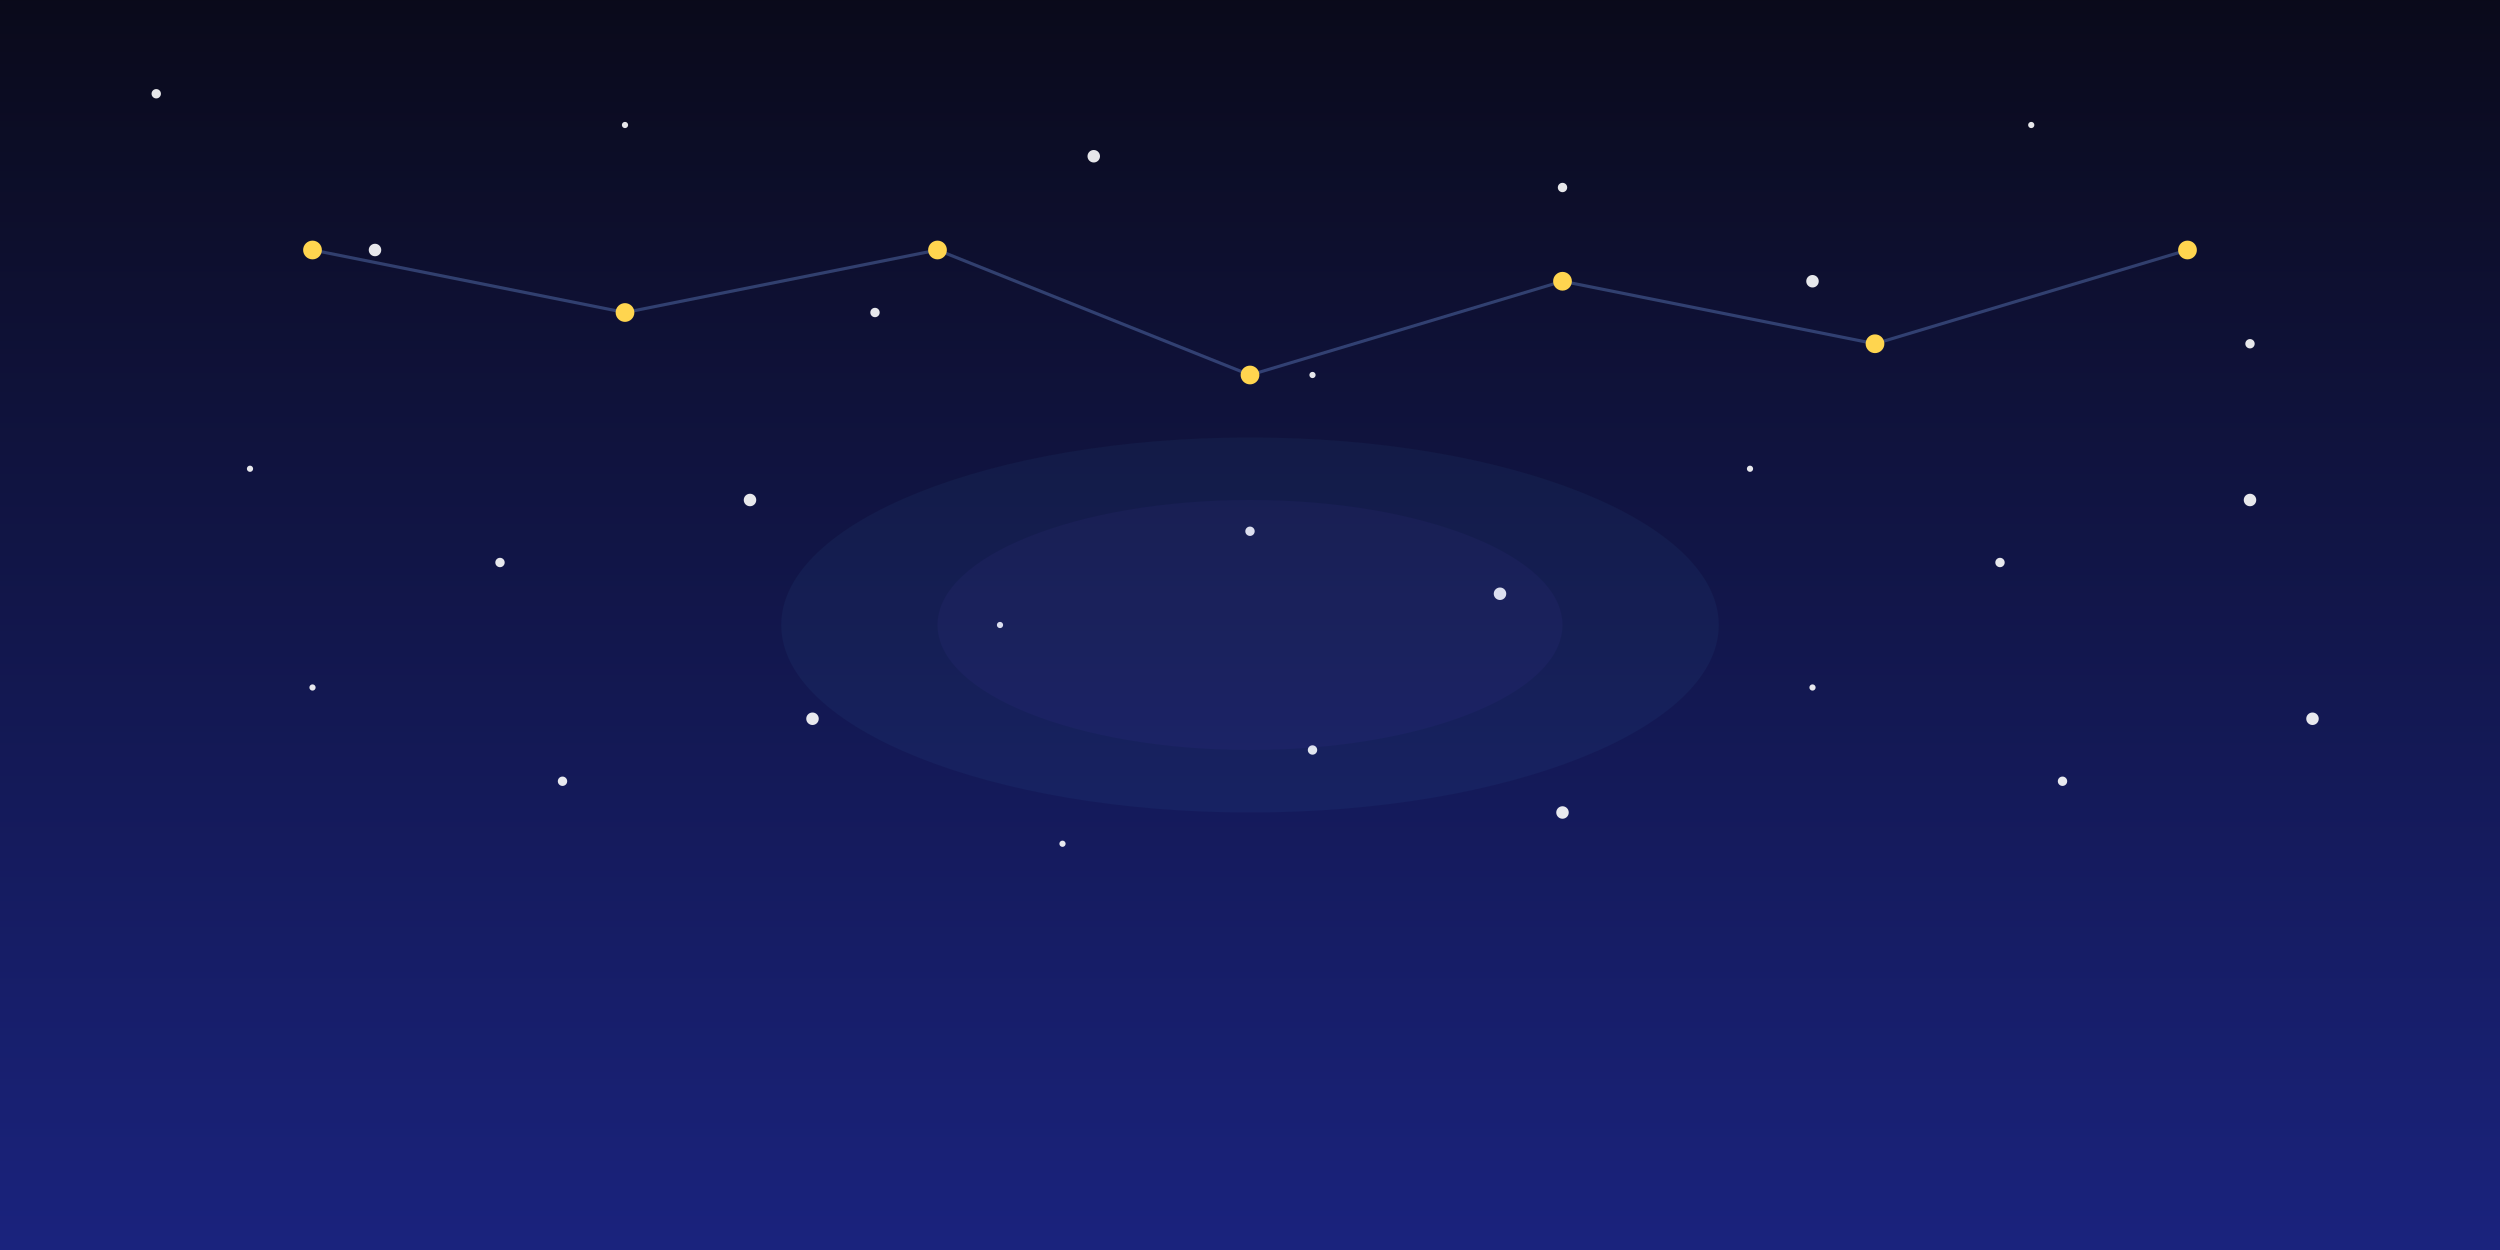
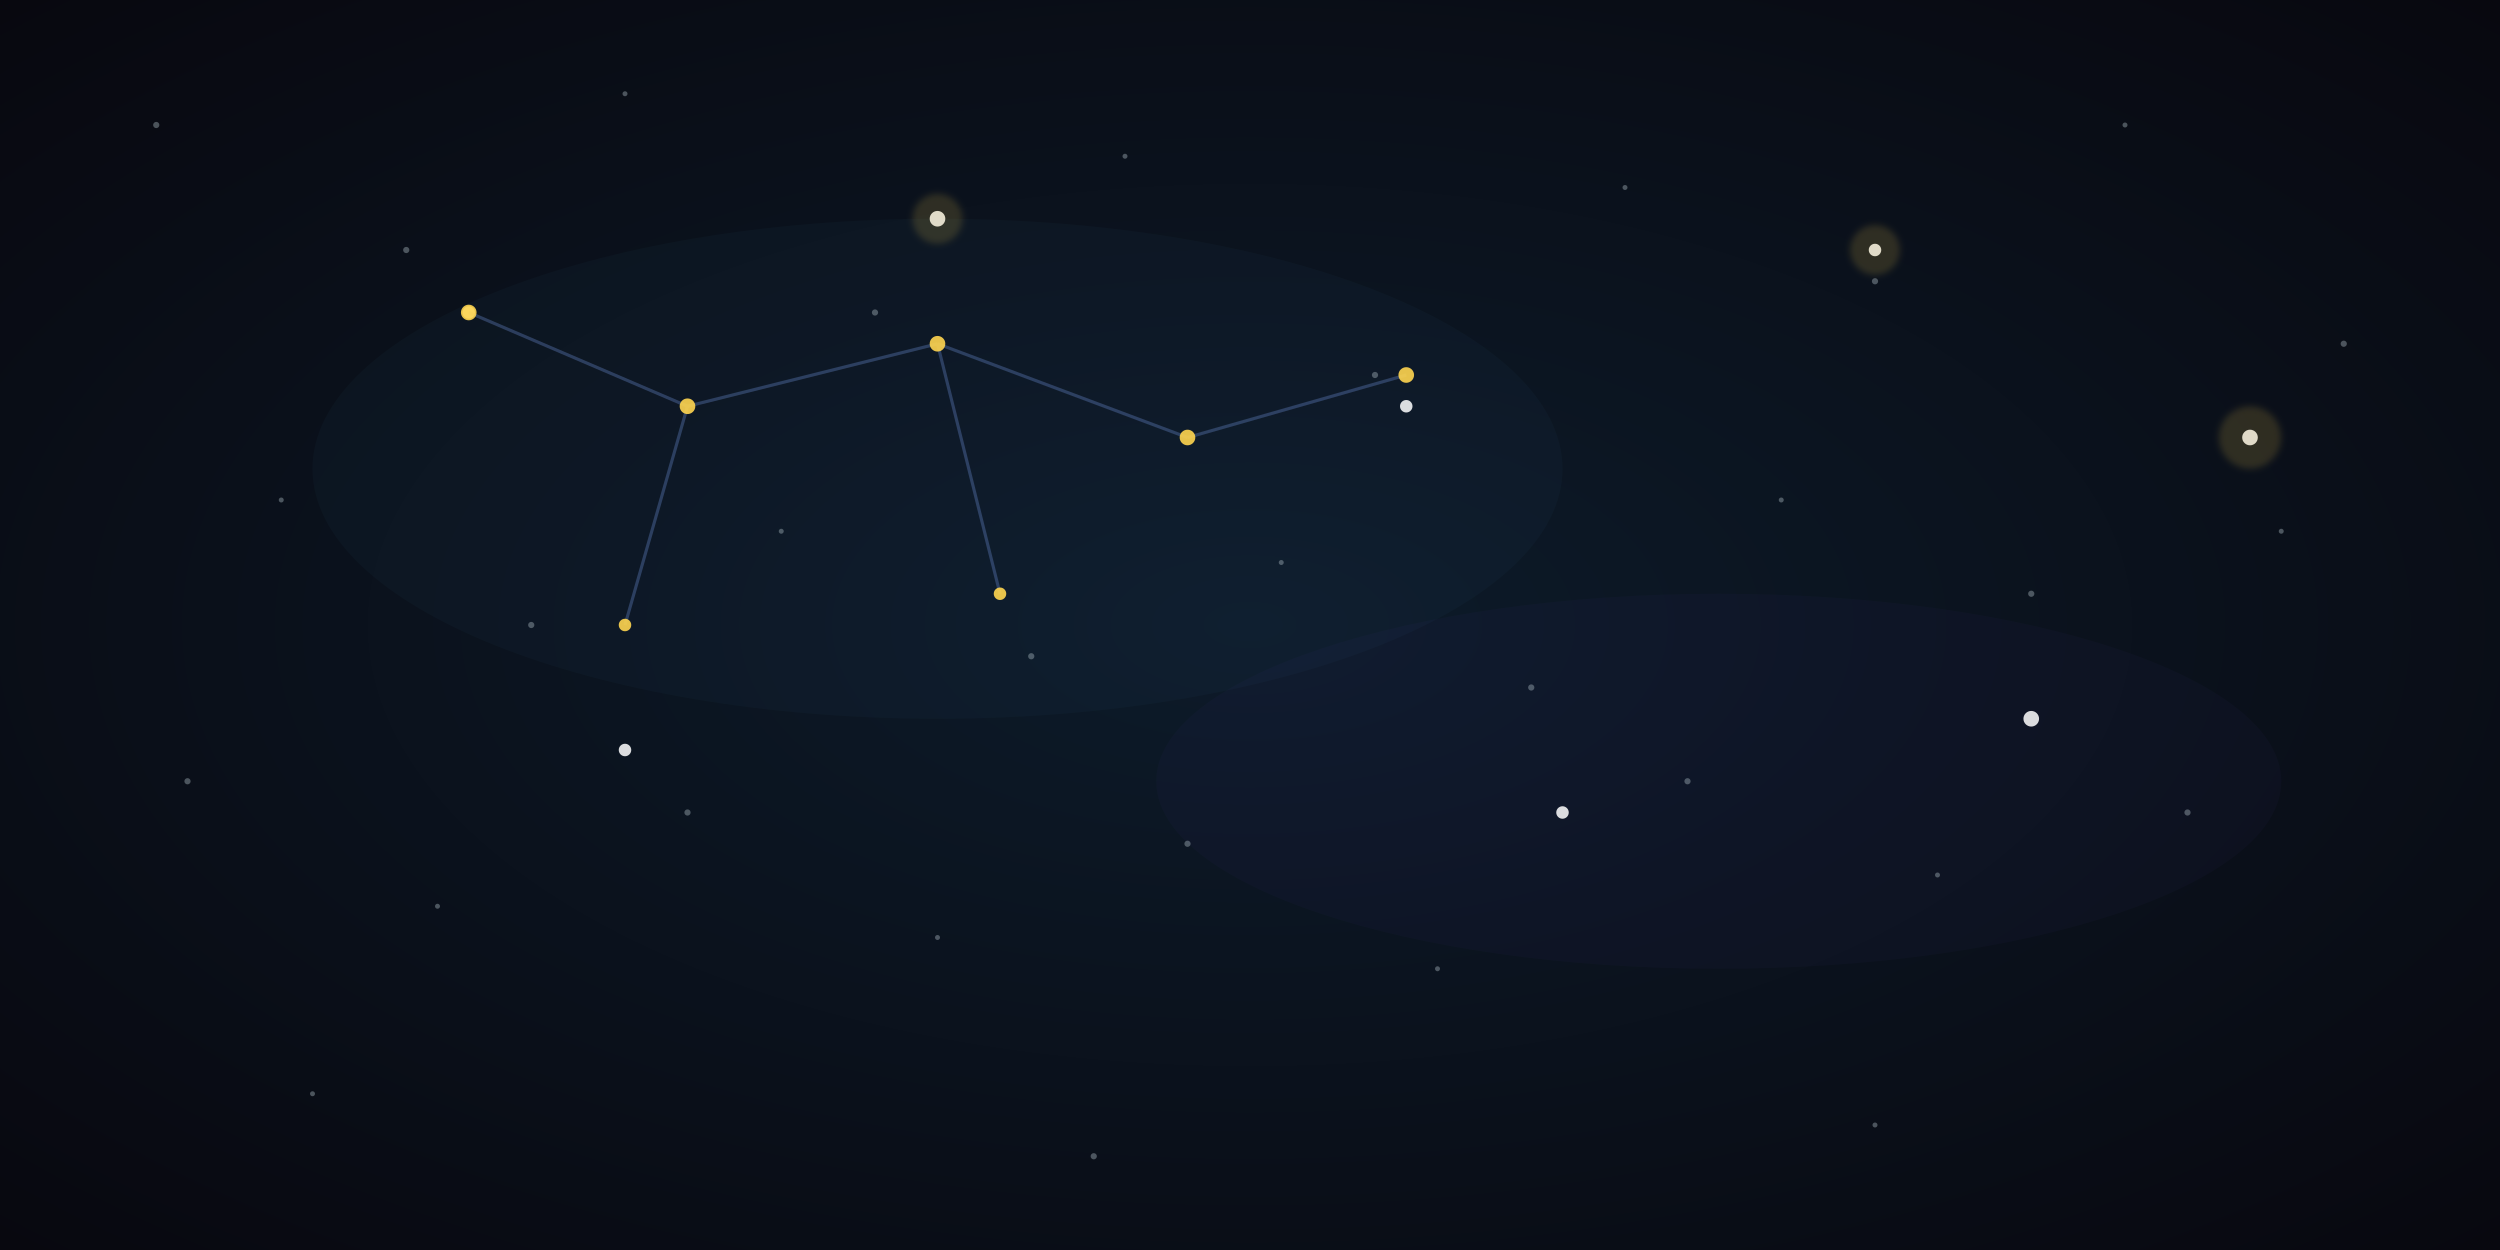
- <svg xmlns="http://www.w3.org/2000/svg" viewBox="0 0 800 400">
+ <svg xmlns="http://www.w3.org/2000/svg" viewBox="0 0 800 400" preserveAspectRatio="xMidYMid slice">
  <defs>
-     <linearGradient id="nightSky" x1="0" y1="0" x2="0" y2="1">
-       <stop offset="0%" stop-color="#0a0a1a" />
-       <stop offset="100%" stop-color="#1a237e" />
-     </linearGradient>
+     <radialGradient id="nightGrad" cx="50%" cy="50%" r="70%">
+       <stop offset="0%" stop-color="#0d1b2a" />
+       <stop offset="100%" stop-color="#08080f" />
+     </radialGradient>
+     <filter id="starGlow">
+       <feGaussianBlur stdDeviation="1" />
+     </filter>
  </defs>
-   <rect width="800" height="400" fill="url(#nightSky)" />
-   <g fill="#fff" opacity="0.9">
-     <circle cx="50" cy="30" r="1.5" />
-     <circle cx="120" cy="80" r="2" />
-     <circle cx="200" cy="40" r="1" />
-     <circle cx="280" cy="100" r="1.5" />
-     <circle cx="350" cy="50" r="2" />
-     <circle cx="420" cy="120" r="1" />
-     <circle cx="500" cy="60" r="1.5" />
-     <circle cx="580" cy="90" r="2" />
-     <circle cx="650" cy="40" r="1" />
-     <circle cx="720" cy="110" r="1.5" />
-     <circle cx="80" cy="150" r="1" />
-     <circle cx="160" cy="180" r="1.5" />
-     <circle cx="240" cy="160" r="2" />
-     <circle cx="320" cy="200" r="1" />
-     <circle cx="400" cy="170" r="1.5" />
-     <circle cx="480" cy="190" r="2" />
-     <circle cx="560" cy="150" r="1" />
-     <circle cx="640" cy="180" r="1.5" />
-     <circle cx="720" cy="160" r="2" />
-     <circle cx="100" cy="220" r="1" />
-     <circle cx="180" cy="250" r="1.5" />
-     <circle cx="260" cy="230" r="2" />
-     <circle cx="340" cy="270" r="1" />
-     <circle cx="420" cy="240" r="1.5" />
+   <rect width="800" height="400" fill="url(#nightGrad)" />
+   <ellipse cx="300" cy="150" rx="200" ry="80" fill="#4fc3f7" opacity="0.03" />
+   <ellipse cx="550" cy="250" rx="180" ry="60" fill="#7c4dff" opacity="0.03" />
+   <g fill="#b0bec5" opacity="0.4">
+     <circle cx="50" cy="40" r="1" />
+     <circle cx="130" cy="80" r="1" />
+     <circle cx="200" cy="30" r="0.8" />
+     <circle cx="280" cy="100" r="1" />
+     <circle cx="360" cy="50" r="0.8" />
+     <circle cx="440" cy="120" r="1" />
+     <circle cx="520" cy="60" r="0.8" />
+     <circle cx="600" cy="90" r="1" />
+     <circle cx="680" cy="40" r="0.8" />
+     <circle cx="750" cy="110" r="1" />
+     <circle cx="90" cy="160" r="0.8" />
+     <circle cx="170" cy="200" r="1" />
+     <circle cx="250" cy="170" r="0.8" />
+     <circle cx="330" cy="210" r="1" />
+     <circle cx="410" cy="180" r="0.8" />
+     <circle cx="490" cy="220" r="1" />
+     <circle cx="570" cy="160" r="0.8" />
+     <circle cx="650" cy="190" r="1" />
+     <circle cx="730" cy="170" r="0.8" />
+     <circle cx="60" cy="250" r="1" />
+     <circle cx="140" cy="290" r="0.8" />
+     <circle cx="220" cy="260" r="1" />
+     <circle cx="300" cy="300" r="0.8" />
+     <circle cx="380" cy="270" r="1" />
+     <circle cx="460" cy="310" r="0.8" />
+     <circle cx="540" cy="250" r="1" />
+     <circle cx="620" cy="280" r="0.8" />
+     <circle cx="700" cy="260" r="1" />
+     <circle cx="100" cy="350" r="0.8" />
+     <circle cx="350" cy="370" r="1" />
+     <circle cx="600" cy="360" r="0.8" />
+   </g>
+   <g fill="#fff" opacity="0.85">
+     <circle cx="150" cy="100" r="2" />
+     <circle cx="300" cy="70" r="2.5" />
+     <circle cx="450" cy="130" r="2" />
+     <circle cx="600" cy="80" r="2" />
+     <circle cx="720" cy="140" r="2.5" />
+     <circle cx="200" cy="240" r="2" />
    <circle cx="500" cy="260" r="2" />
-     <circle cx="580" cy="220" r="1" />
-     <circle cx="660" cy="250" r="1.5" />
-     <circle cx="740" cy="230" r="2" />
+     <circle cx="650" cy="230" r="2.5" />
  </g>
-   <g stroke="#6688cc" stroke-width="1" fill="none" opacity="0.4">
-     <line x1="100" y1="80" x2="200" y2="100" />
-     <line x1="200" y1="100" x2="300" y2="80" />
-     <line x1="300" y1="80" x2="400" y2="120" />
-     <line x1="400" y1="120" x2="500" y2="90" />
-     <line x1="500" y1="90" x2="600" y2="110" />
-     <line x1="600" y1="110" x2="700" y2="80" />
+   <g fill="#ffd54f" opacity="0.15" filter="url(#starGlow)">
+     <circle cx="300" cy="70" r="8" />
+     <circle cx="600" cy="80" r="8" />
+     <circle cx="720" cy="140" r="10" />
  </g>
-   <g fill="#ffd54f">
-     <circle cx="100" cy="80" r="3" />
-     <circle cx="200" cy="100" r="3" />
-     <circle cx="300" cy="80" r="3" />
-     <circle cx="400" cy="120" r="3" />
-     <circle cx="500" cy="90" r="3" />
-     <circle cx="600" cy="110" r="3" />
-     <circle cx="700" cy="80" r="3" />
+   <g stroke="#6688cc" stroke-width="1" fill="none" opacity="0.35">
+     <line x1="150" y1="100" x2="220" y2="130" />
+     <line x1="220" y1="130" x2="300" y2="110" />
+     <line x1="300" y1="110" x2="380" y2="140" />
+     <line x1="380" y1="140" x2="450" y2="120" />
+     <line x1="220" y1="130" x2="200" y2="200" />
+     <line x1="300" y1="110" x2="320" y2="190" />
  </g>
-   <ellipse cx="400" cy="200" rx="150" ry="60" fill="#4fc3f7" opacity="0.05" />
-   <ellipse cx="400" cy="200" rx="100" ry="40" fill="#7c4dff" opacity="0.05" />
+   <g fill="#ffd54f" opacity="0.9">
+     <circle cx="150" cy="100" r="2.5" />
+     <circle cx="220" cy="130" r="2.5" />
+     <circle cx="300" cy="110" r="2.5" />
+     <circle cx="380" cy="140" r="2.5" />
+     <circle cx="450" cy="120" r="2.5" />
+     <circle cx="200" cy="200" r="2" />
+     <circle cx="320" cy="190" r="2" />
+   </g>
</svg>
